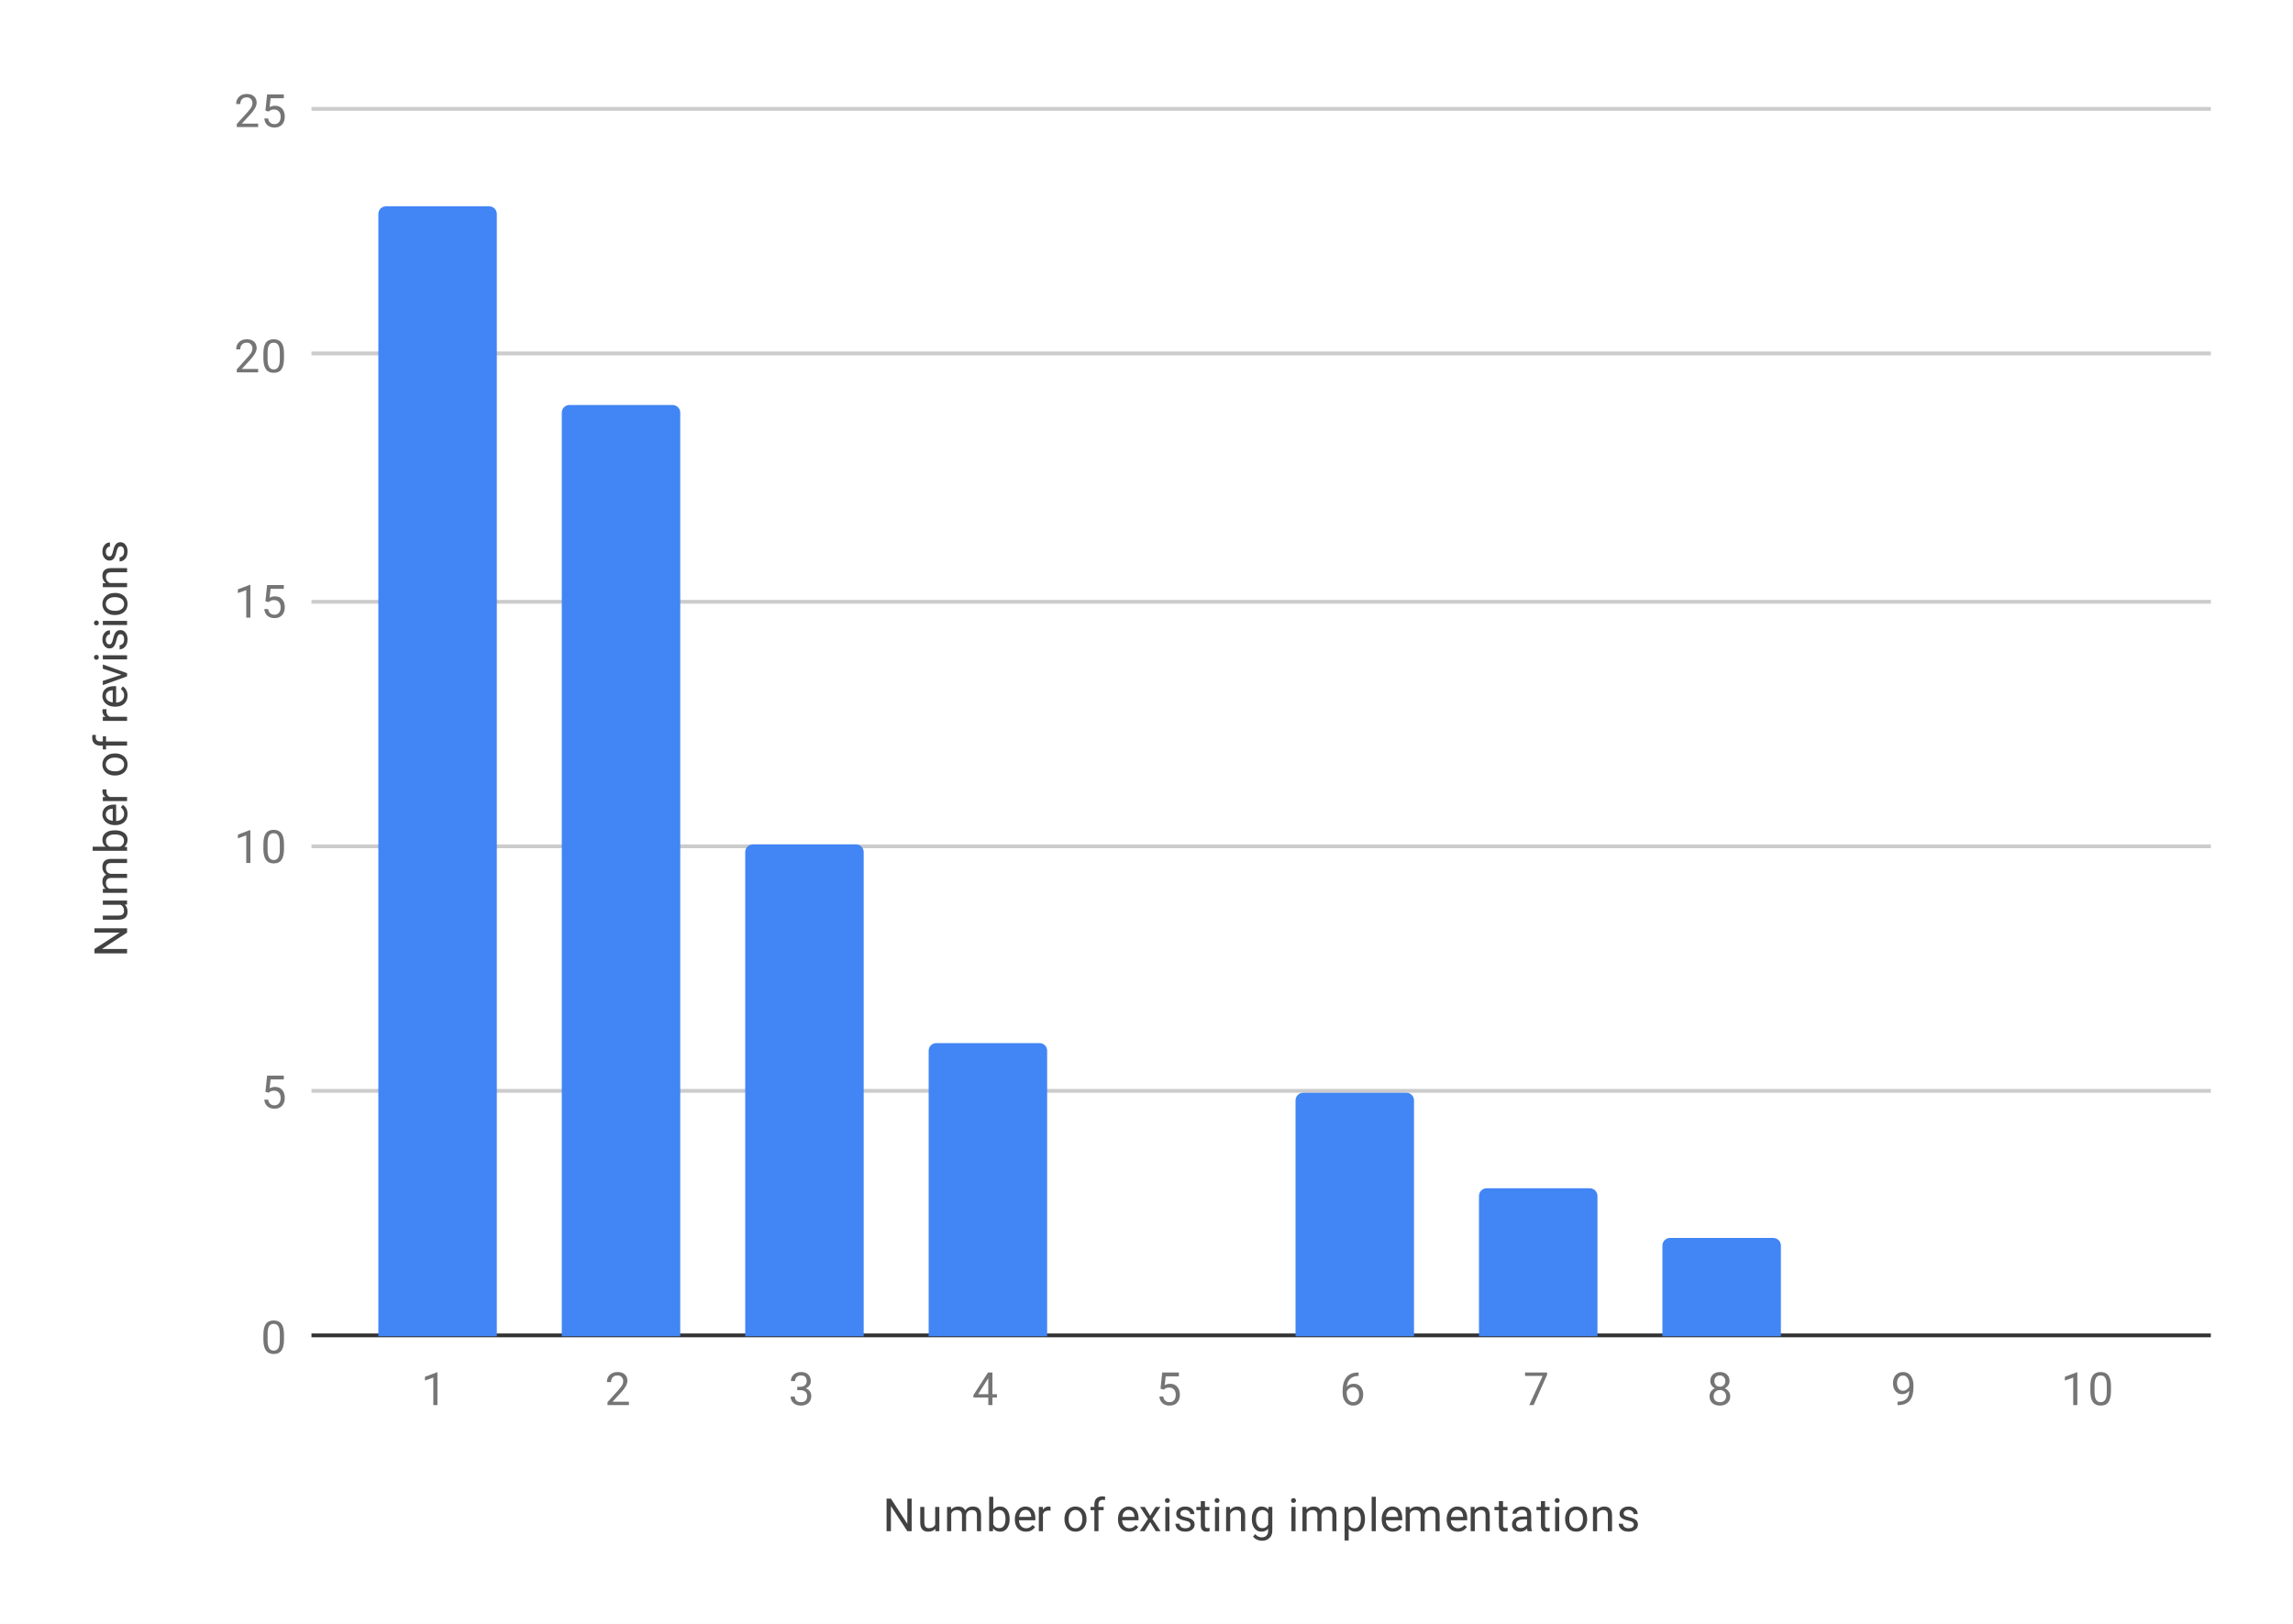
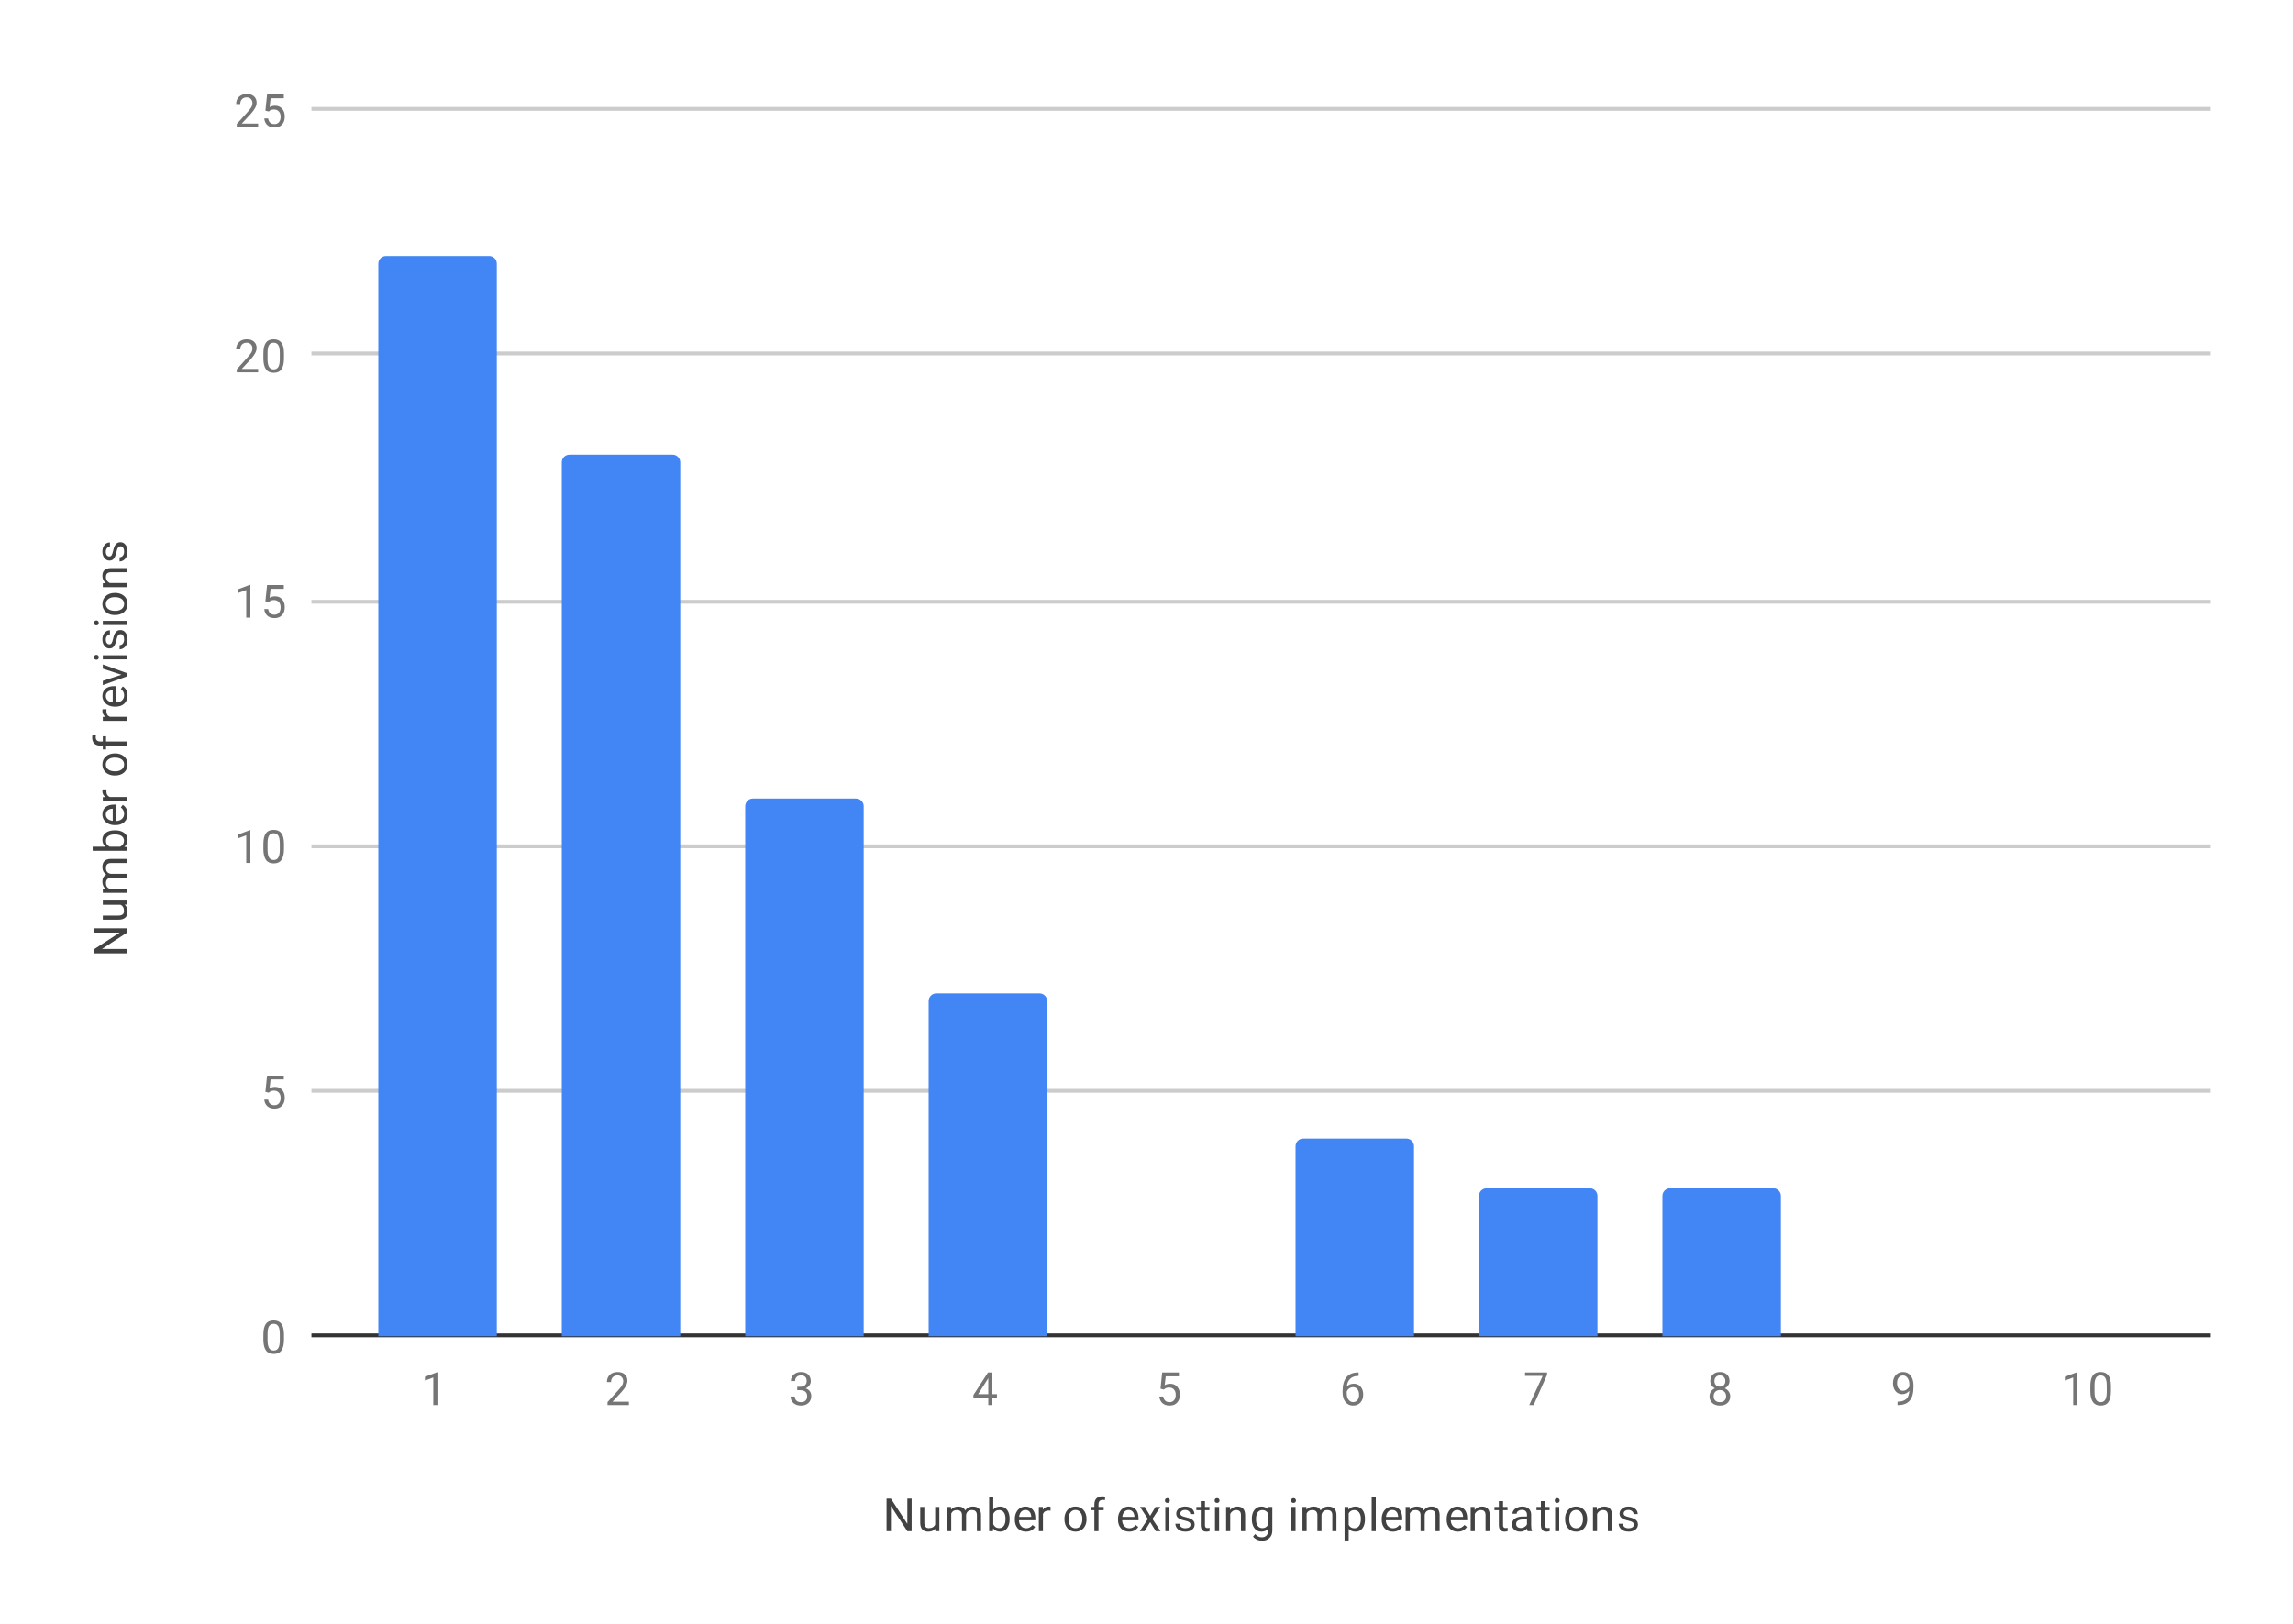
<svg xmlns="http://www.w3.org/2000/svg" version="1.1" viewBox="0.0 0.0 600.0 425.0" fill="none" stroke="none" stroke-linecap="square" stroke-miterlimit="10" width="600" height="425">
  <path fill="#ffffff" d="M0 0L600.0 0L600.0 425.0L0 425.0L0 0Z" fill-rule="nonzero" />
  <path stroke="#333333" stroke-width="1.0" stroke-linecap="butt" d="M81.5 349.5L578.5 349.5" fill-rule="nonzero" />
  <path stroke="#cccccc" stroke-width="1.0" stroke-linecap="butt" d="M81.5 285.5L578.5 285.5" fill-rule="nonzero" />
  <path stroke="#cccccc" stroke-width="1.0" stroke-linecap="butt" d="M81.5 221.5L578.5 221.5" fill-rule="nonzero" />
  <path stroke="#cccccc" stroke-width="1.0" stroke-linecap="butt" d="M81.5 157.5L578.5 157.5" fill-rule="nonzero" />
  <path stroke="#cccccc" stroke-width="1.0" stroke-linecap="butt" d="M81.5 92.5L578.5 92.5" fill-rule="nonzero" />
  <path stroke="#cccccc" stroke-width="1.0" stroke-linecap="butt" d="M81.5 28.5L578.5 28.5" fill-rule="nonzero" />
  <clipPath id="id_0">
    <path d="M81.25 28.75L578.75 28.75L578.75 349.75L81.25 349.75L81.25 28.75Z" clip-rule="nonzero" />
  </clipPath>
-   <path stroke="#000000" stroke-width="0.0" stroke-linecap="butt" stroke-opacity="0.0" clip-path="url(#id_0)" d="M130.0 350.0L99.0 350.0L99.0 56.0C99.0 54.895 99.895 54.0 101.0 54.0L128.0 54.0C129.105 54.0 130.0 54.895 130.0 56.0Z" fill-rule="nonzero" />
-   <path fill="#4285f4" clip-path="url(#id_0)" d="M130.0 350.0L99.0 350.0L99.0 56.0C99.0 54.895 99.895 54.0 101.0 54.0L128.0 54.0C129.105 54.0 130.0 54.895 130.0 56.0Z" fill-rule="nonzero" />
-   <path stroke="#000000" stroke-width="0.0" stroke-linecap="butt" stroke-opacity="0.0" clip-path="url(#id_0)" d="M178.0 350.0L147.0 350.0L147.0 108.0C147.0 106.895 147.895 106.0 149.0 106.0L176.0 106.0C177.105 106.0 178.0 106.895 178.0 108.0Z" fill-rule="nonzero" />
-   <path fill="#4285f4" clip-path="url(#id_0)" d="M178.0 350.0L147.0 350.0L147.0 108.0C147.0 106.895 147.895 106.0 149.0 106.0L176.0 106.0C177.105 106.0 178.0 106.895 178.0 108.0Z" fill-rule="nonzero" />
-   <path stroke="#000000" stroke-width="0.0" stroke-linecap="butt" stroke-opacity="0.0" clip-path="url(#id_0)" d="M226.0 350.0L195.0 350.0L195.0 223.0C195.0 221.895 195.895 221.0 197.0 221.0L224.0 221.0C225.105 221.0 226.0 221.895 226.0 223.0Z" fill-rule="nonzero" />
-   <path fill="#4285f4" clip-path="url(#id_0)" d="M226.0 350.0L195.0 350.0L195.0 223.0C195.0 221.895 195.895 221.0 197.0 221.0L224.0 221.0C225.105 221.0 226.0 221.895 226.0 223.0Z" fill-rule="nonzero" />
-   <path stroke="#000000" stroke-width="0.0" stroke-linecap="butt" stroke-opacity="0.0" clip-path="url(#id_0)" d="M274.0 350.0L243.0 350.0L243.0 275.0C243.0 273.895 243.895 273.0 245.0 273.0L272.0 273.0C273.105 273.0 274.0 273.895 274.0 275.0Z" fill-rule="nonzero" />
-   <path fill="#4285f4" clip-path="url(#id_0)" d="M274.0 350.0L243.0 350.0L243.0 275.0C243.0 273.895 243.895 273.0 245.0 273.0L272.0 273.0C273.105 273.0 274.0 273.895 274.0 275.0Z" fill-rule="nonzero" />
+   <path stroke="#000000" stroke-width="0.0" stroke-linecap="butt" stroke-opacity="0.0" clip-path="url(#id_0)" d="M130.0 350.0L99.0 350.0L99.0 69.0C99.0 67.895 99.895 67.0 101.0 67.0L128.0 67.0C129.105 67.0 130.0 67.895 130.0 69.0Z" fill-rule="nonzero" />
+   <path fill="#4285f4" clip-path="url(#id_0)" d="M130.0 350.0L99.0 350.0L99.0 69.0C99.0 67.895 99.895 67.0 101.0 67.0L128.0 67.0C129.105 67.0 130.0 67.895 130.0 69.0Z" fill-rule="nonzero" />
+   <path stroke="#000000" stroke-width="0.0" stroke-linecap="butt" stroke-opacity="0.0" clip-path="url(#id_0)" d="M178.0 350.0L147.0 350.0L147.0 121.0C147.0 119.895 147.895 119.0 149.0 119.0L176.0 119.0C177.105 119.0 178.0 119.895 178.0 121.0Z" fill-rule="nonzero" />
+   <path fill="#4285f4" clip-path="url(#id_0)" d="M178.0 350.0L147.0 350.0L147.0 121.0C147.0 119.895 147.895 119.0 149.0 119.0L176.0 119.0C177.105 119.0 178.0 119.895 178.0 121.0Z" fill-rule="nonzero" />
+   <path stroke="#000000" stroke-width="0.0" stroke-linecap="butt" stroke-opacity="0.0" clip-path="url(#id_0)" d="M226.0 350.0L195.0 350.0L195.0 211.0C195.0 209.895 195.895 209.0 197.0 209.0L224.0 209.0C225.105 209.0 226.0 209.895 226.0 211.0Z" fill-rule="nonzero" />
+   <path fill="#4285f4" clip-path="url(#id_0)" d="M226.0 350.0L195.0 350.0L195.0 211.0C195.0 209.895 195.895 209.0 197.0 209.0L224.0 209.0C225.105 209.0 226.0 209.895 226.0 211.0Z" fill-rule="nonzero" />
+   <path stroke="#000000" stroke-width="0.0" stroke-linecap="butt" stroke-opacity="0.0" clip-path="url(#id_0)" d="M274.0 350.0L243.0 350.0L243.0 262.0C243.0 260.895 243.895 260.0 245.0 260.0L272.0 260.0C273.105 260.0 274.0 260.895 274.0 262.0Z" fill-rule="nonzero" />
+   <path fill="#4285f4" clip-path="url(#id_0)" d="M274.0 350.0L243.0 350.0L243.0 262.0C243.0 260.895 243.895 260.0 245.0 260.0L272.0 260.0C273.105 260.0 274.0 260.895 274.0 262.0Z" fill-rule="nonzero" />
  <path stroke="#000000" stroke-width="0.0" stroke-linecap="butt" stroke-opacity="0.0" clip-path="url(#id_0)" d="M322.0 350.0L291.0 350.0L291.0 350.0L322.0 350.0Z" fill-rule="nonzero" />
  <path fill="#4285f4" clip-path="url(#id_0)" d="M322.0 350.0L291.0 350.0L291.0 350.0L322.0 350.0Z" fill-rule="nonzero" />
-   <path stroke="#000000" stroke-width="0.0" stroke-linecap="butt" stroke-opacity="0.0" clip-path="url(#id_0)" d="M370.0 350.0L339.0 350.0L339.0 288.0C339.0 286.895 339.895 286.0 341.0 286.0L368.0 286.0C369.105 286.0 370.0 286.895 370.0 288.0Z" fill-rule="nonzero" />
-   <path fill="#4285f4" clip-path="url(#id_0)" d="M370.0 350.0L339.0 350.0L339.0 288.0C339.0 286.895 339.895 286.0 341.0 286.0L368.0 286.0C369.105 286.0 370.0 286.895 370.0 288.0Z" fill-rule="nonzero" />
+   <path stroke="#000000" stroke-width="0.0" stroke-linecap="butt" stroke-opacity="0.0" clip-path="url(#id_0)" d="M370.0 350.0L339.0 350.0L339.0 300.0C339.0 298.895 339.895 298.0 341.0 298.0L368.0 298.0C369.105 298.0 370.0 298.895 370.0 300.0Z" fill-rule="nonzero" />
+   <path fill="#4285f4" clip-path="url(#id_0)" d="M370.0 350.0L339.0 350.0L339.0 300.0C339.0 298.895 339.895 298.0 341.0 298.0L368.0 298.0C369.105 298.0 370.0 298.895 370.0 300.0Z" fill-rule="nonzero" />
  <path stroke="#000000" stroke-width="0.0" stroke-linecap="butt" stroke-opacity="0.0" clip-path="url(#id_0)" d="M418.0 350.0L387.0 350.0L387.0 313.0C387.0 311.895 387.895 311.0 389.0 311.0L416.0 311.0C417.105 311.0 418.0 311.895 418.0 313.0Z" fill-rule="nonzero" />
  <path fill="#4285f4" clip-path="url(#id_0)" d="M418.0 350.0L387.0 350.0L387.0 313.0C387.0 311.895 387.895 311.0 389.0 311.0L416.0 311.0C417.105 311.0 418.0 311.895 418.0 313.0Z" fill-rule="nonzero" />
-   <path stroke="#000000" stroke-width="0.0" stroke-linecap="butt" stroke-opacity="0.0" clip-path="url(#id_0)" d="M466.0 350.0L435.0 350.0L435.0 326.0C435.0 324.895 435.895 324.0 437.0 324.0L464.0 324.0C465.105 324.0 466.0 324.895 466.0 326.0Z" fill-rule="nonzero" />
-   <path fill="#4285f4" clip-path="url(#id_0)" d="M466.0 350.0L435.0 350.0L435.0 326.0C435.0 324.895 435.895 324.0 437.0 324.0L464.0 324.0C465.105 324.0 466.0 324.895 466.0 326.0Z" fill-rule="nonzero" />
+   <path stroke="#000000" stroke-width="0.0" stroke-linecap="butt" stroke-opacity="0.0" clip-path="url(#id_0)" d="M466.0 350.0L435.0 350.0L435.0 313.0C435.0 311.895 435.895 311.0 437.0 311.0L464.0 311.0C465.105 311.0 466.0 311.895 466.0 313.0Z" fill-rule="nonzero" />
+   <path fill="#4285f4" clip-path="url(#id_0)" d="M466.0 350.0L435.0 350.0L435.0 313.0C435.0 311.895 435.895 311.0 437.0 311.0L464.0 311.0C465.105 311.0 466.0 311.895 466.0 313.0Z" fill-rule="nonzero" />
  <path stroke="#000000" stroke-width="0.0" stroke-linecap="butt" stroke-opacity="0.0" clip-path="url(#id_0)" d="M514.0 350.0L483.0 350.0L483.0 350.0L514.0 350.0Z" fill-rule="nonzero" />
  <path fill="#4285f4" clip-path="url(#id_0)" d="M514.0 350.0L483.0 350.0L483.0 350.0L514.0 350.0Z" fill-rule="nonzero" />
  <path stroke="#000000" stroke-width="0.0" stroke-linecap="butt" stroke-opacity="0.0" clip-path="url(#id_0)" d="M562.0 350.0L531.0 350.0L531.0 350.0L562.0 350.0Z" fill-rule="nonzero" />
  <path fill="#4285f4" clip-path="url(#id_0)" d="M562.0 350.0L531.0 350.0L531.0 350.0L562.0 350.0Z" fill-rule="nonzero" />
  <path fill="#424242" d="M238.547 400.75L237.422 400.75L233.125 394.172L233.125 400.75L231.984 400.75L231.984 392.219L233.125 392.219L237.422 398.828L237.422 392.219L238.547 392.219L238.547 400.75ZM244.734 400.125Q244.109 400.875 242.875 400.875Q241.859 400.875 241.328 400.281Q240.797 399.688 240.797 398.531L240.797 394.406L241.875 394.406L241.875 398.5Q241.875 399.953 243.047 399.953Q244.297 399.953 244.703 399.016L244.703 394.406L245.797 394.406L245.797 400.75L244.766 400.75L244.734 400.125ZM248.844 394.406L248.875 395.109Q249.562 394.297 250.75 394.297Q252.078 394.297 252.562 395.312Q252.875 394.859 253.375 394.578Q253.891 394.297 254.578 394.297Q256.672 394.297 256.703 396.5L256.703 400.75L255.625 400.75L255.625 396.562Q255.625 395.891 255.312 395.562Q255.0 395.219 254.266 395.219Q253.656 395.219 253.25 395.578Q252.859 395.938 252.797 396.547L252.797 400.75L251.719 400.75L251.719 396.594Q251.719 395.219 250.359 395.219Q249.297 395.219 248.906 396.125L248.906 400.75L247.812 400.75L247.812 394.406L248.844 394.406ZM264.188 397.656Q264.188 399.109 263.516 400.0Q262.859 400.875 261.734 400.875Q260.531 400.875 259.875 400.016L259.812 400.75L258.828 400.75L258.828 391.75L259.906 391.75L259.906 395.109Q260.562 394.297 261.719 394.297Q262.875 394.297 263.531 395.172Q264.188 396.031 264.188 397.562L264.188 397.656ZM263.109 397.531Q263.109 396.422 262.672 395.828Q262.25 395.219 261.453 395.219Q260.375 395.219 259.906 396.203L259.906 398.953Q260.406 399.953 261.453 399.953Q262.234 399.953 262.672 399.344Q263.109 398.734 263.109 397.531ZM268.453 400.875Q267.156 400.875 266.344 400.031Q265.547 399.172 265.547 397.75L265.547 397.562Q265.547 396.609 265.906 395.875Q266.266 395.125 266.906 394.719Q267.562 394.297 268.312 394.297Q269.547 394.297 270.234 395.109Q270.922 395.922 270.922 397.438L270.922 397.891L266.625 397.891Q266.656 398.828 267.172 399.406Q267.703 399.984 268.516 399.984Q269.078 399.984 269.469 399.75Q269.875 399.516 270.188 399.125L270.844 399.641Q270.047 400.875 268.453 400.875ZM268.312 395.188Q267.656 395.188 267.203 395.672Q266.766 396.141 266.672 397.0L269.844 397.0L269.844 396.922Q269.797 396.094 269.391 395.641Q269.0 395.188 268.312 395.188ZM274.891 395.375Q274.641 395.344 274.359 395.344Q273.281 395.344 272.906 396.25L272.906 400.75L271.828 400.75L271.828 394.406L272.875 394.406L272.891 395.141Q273.422 394.297 274.406 394.297Q274.719 394.297 274.891 394.375L274.891 395.375ZM278.531 397.516Q278.531 396.594 278.891 395.844Q279.266 395.094 279.922 394.703Q280.578 394.297 281.406 394.297Q282.703 394.297 283.5 395.188Q284.312 396.078 284.312 397.578L284.312 397.656Q284.312 398.578 283.953 399.312Q283.594 400.047 282.938 400.469Q282.281 400.875 281.422 400.875Q280.141 400.875 279.328 399.984Q278.531 399.078 278.531 397.594L278.531 397.516ZM279.625 397.656Q279.625 398.703 280.109 399.344Q280.609 399.984 281.422 399.984Q282.25 399.984 282.734 399.344Q283.219 398.688 283.219 397.516Q283.219 396.484 282.719 395.844Q282.234 395.188 281.406 395.188Q280.609 395.188 280.109 395.828Q279.625 396.453 279.625 397.656ZM286.359 400.75L286.359 395.25L285.359 395.25L285.359 394.406L286.359 394.406L286.359 393.766Q286.359 392.734 286.891 392.188Q287.438 391.625 288.438 391.625Q288.812 391.625 289.188 391.719L289.125 392.609Q288.844 392.547 288.547 392.547Q288.016 392.547 287.719 392.859Q287.438 393.172 287.438 393.734L287.438 394.406L288.797 394.406L288.797 395.25L287.438 395.25L287.438 400.75L286.359 400.75ZM295.453 400.875Q294.156 400.875 293.344 400.031Q292.547 399.172 292.547 397.75L292.547 397.562Q292.547 396.609 292.906 395.875Q293.266 395.125 293.906 394.719Q294.562 394.297 295.312 394.297Q296.547 394.297 297.234 395.109Q297.922 395.922 297.922 397.438L297.922 397.891L293.625 397.891Q293.656 398.828 294.172 399.406Q294.703 399.984 295.516 399.984Q296.078 399.984 296.469 399.75Q296.875 399.516 297.188 399.125L297.844 399.641Q297.047 400.875 295.453 400.875ZM295.312 395.188Q294.656 395.188 294.203 395.672Q293.766 396.141 293.672 397.0L296.844 397.0L296.844 396.922Q296.797 396.094 296.391 395.641Q296.0 395.188 295.312 395.188ZM300.953 396.719L302.359 394.406L303.625 394.406L301.547 397.547L303.688 400.75L302.438 400.75L300.969 398.375L299.5 400.75L298.234 400.75L300.375 397.547L298.312 394.406L299.562 394.406L300.953 396.719ZM306.0 400.75L304.922 400.75L304.922 394.406L306.0 394.406L306.0 400.75ZM304.828 392.734Q304.828 392.469 304.984 392.281Q305.156 392.094 305.469 392.094Q305.781 392.094 305.938 392.281Q306.109 392.469 306.109 392.734Q306.109 392.984 305.938 393.172Q305.781 393.344 305.469 393.344Q305.156 393.344 304.984 393.172Q304.828 392.984 304.828 392.734ZM311.516 399.062Q311.516 398.625 311.172 398.391Q310.844 398.141 310.016 397.969Q309.203 397.797 308.719 397.547Q308.234 397.297 308.0 396.969Q307.781 396.625 307.781 396.156Q307.781 395.375 308.438 394.844Q309.094 394.297 310.125 394.297Q311.203 394.297 311.859 394.859Q312.531 395.406 312.531 396.266L311.453 396.266Q311.453 395.828 311.062 395.516Q310.688 395.188 310.125 395.188Q309.531 395.188 309.188 395.453Q308.859 395.703 308.859 396.109Q308.859 396.5 309.172 396.703Q309.484 396.906 310.297 397.094Q311.109 397.266 311.609 397.516Q312.109 397.766 312.344 398.125Q312.594 398.484 312.594 398.984Q312.594 399.844 311.906 400.359Q311.234 400.875 310.156 400.875Q309.391 400.875 308.797 400.609Q308.219 400.328 307.891 399.844Q307.562 399.359 307.562 398.797L308.641 398.797Q308.672 399.344 309.078 399.672Q309.484 399.984 310.156 399.984Q310.766 399.984 311.141 399.734Q311.516 399.484 311.516 399.062ZM315.297 392.875L315.297 394.406L316.469 394.406L316.469 395.25L315.297 395.25L315.297 399.172Q315.297 399.562 315.453 399.75Q315.609 399.938 315.984 399.938Q316.172 399.938 316.5 399.875L316.5 400.75Q316.078 400.875 315.672 400.875Q314.953 400.875 314.578 400.438Q314.203 399.984 314.203 399.172L314.203 395.25L313.047 395.25L313.047 394.406L314.203 394.406L314.203 392.875L315.297 392.875ZM319.0 400.75L317.922 400.75L317.922 394.406L319.0 394.406L319.0 400.75ZM317.828 392.734Q317.828 392.469 317.984 392.281Q318.156 392.094 318.469 392.094Q318.781 392.094 318.938 392.281Q319.109 392.469 319.109 392.734Q319.109 392.984 318.938 393.172Q318.781 393.344 318.469 393.344Q318.156 393.344 317.984 393.172Q317.828 392.984 317.828 392.734ZM321.844 394.406L321.875 395.203Q322.609 394.297 323.781 394.297Q325.797 394.297 325.812 396.562L325.812 400.75L324.719 400.75L324.719 396.547Q324.719 395.875 324.406 395.547Q324.109 395.219 323.453 395.219Q322.922 395.219 322.516 395.5Q322.125 395.781 321.906 396.234L321.906 400.75L320.828 400.75L320.828 394.406L321.844 394.406ZM327.562 397.531Q327.562 396.047 328.25 395.172Q328.938 394.297 330.062 394.297Q331.219 394.297 331.875 395.109L331.922 394.406L332.922 394.406L332.922 400.594Q332.922 401.828 332.188 402.531Q331.453 403.25 330.234 403.25Q329.547 403.25 328.891 402.953Q328.234 402.656 327.891 402.156L328.453 401.5Q329.141 402.359 330.156 402.359Q330.938 402.359 331.375 401.906Q331.828 401.469 331.828 400.656L331.828 400.109Q331.172 400.875 330.047 400.875Q328.938 400.875 328.25 399.984Q327.562 399.078 327.562 397.531ZM328.656 397.656Q328.656 398.719 329.094 399.344Q329.531 399.953 330.328 399.953Q331.344 399.953 331.828 399.016L331.828 396.125Q331.328 395.219 330.328 395.219Q329.547 395.219 329.094 395.828Q328.656 396.438 328.656 397.656ZM339.0 400.75L337.922 400.75L337.922 394.406L339.0 394.406L339.0 400.75ZM337.828 392.734Q337.828 392.469 337.984 392.281Q338.156 392.094 338.469 392.094Q338.781 392.094 338.938 392.281Q339.109 392.469 339.109 392.734Q339.109 392.984 338.938 393.172Q338.781 393.344 338.469 393.344Q338.156 393.344 337.984 393.172Q337.828 392.984 337.828 392.734ZM341.844 394.406L341.875 395.109Q342.562 394.297 343.75 394.297Q345.078 394.297 345.562 395.312Q345.875 394.859 346.375 394.578Q346.891 394.297 347.578 394.297Q349.672 394.297 349.703 396.5L349.703 400.75L348.625 400.75L348.625 396.562Q348.625 395.891 348.312 395.562Q348.0 395.219 347.266 395.219Q346.656 395.219 346.25 395.578Q345.859 395.938 345.797 396.547L345.797 400.75L344.719 400.75L344.719 396.594Q344.719 395.219 343.359 395.219Q342.297 395.219 341.906 396.125L341.906 400.75L340.812 400.75L340.812 394.406L341.844 394.406ZM357.172 397.656Q357.172 399.094 356.516 399.984Q355.859 400.875 354.719 400.875Q353.562 400.875 352.906 400.141L352.906 403.188L351.828 403.188L351.828 394.406L352.812 394.406L352.859 395.109Q353.531 394.297 354.703 394.297Q355.844 394.297 356.5 395.156Q357.172 396.016 357.172 397.547L357.172 397.656ZM356.094 397.531Q356.094 396.453 355.625 395.844Q355.172 395.219 354.375 395.219Q353.391 395.219 352.906 396.078L352.906 399.109Q353.391 399.984 354.391 399.984Q355.172 399.984 355.625 399.375Q356.094 398.75 356.094 397.531ZM360.0 400.75L358.922 400.75L358.922 391.75L360.0 391.75L360.0 400.75ZM364.453 400.875Q363.156 400.875 362.344 400.031Q361.547 399.172 361.547 397.75L361.547 397.562Q361.547 396.609 361.906 395.875Q362.266 395.125 362.906 394.719Q363.562 394.297 364.312 394.297Q365.547 394.297 366.234 395.109Q366.922 395.922 366.922 397.438L366.922 397.891L362.625 397.891Q362.656 398.828 363.172 399.406Q363.703 399.984 364.516 399.984Q365.078 399.984 365.469 399.75Q365.875 399.516 366.188 399.125L366.844 399.641Q366.047 400.875 364.453 400.875ZM364.312 395.188Q363.656 395.188 363.203 395.672Q362.766 396.141 362.672 397.0L365.844 397.0L365.844 396.922Q365.797 396.094 365.391 395.641Q365.0 395.188 364.312 395.188ZM368.844 394.406L368.875 395.109Q369.562 394.297 370.75 394.297Q372.078 394.297 372.562 395.312Q372.875 394.859 373.375 394.578Q373.891 394.297 374.578 394.297Q376.672 394.297 376.703 396.5L376.703 400.75L375.625 400.75L375.625 396.562Q375.625 395.891 375.312 395.562Q375.0 395.219 374.266 395.219Q373.656 395.219 373.25 395.578Q372.859 395.938 372.797 396.547L372.797 400.75L371.719 400.75L371.719 396.594Q371.719 395.219 370.359 395.219Q369.297 395.219 368.906 396.125L368.906 400.75L367.812 400.75L367.812 394.406L368.844 394.406ZM381.453 400.875Q380.156 400.875 379.344 400.031Q378.547 399.172 378.547 397.75L378.547 397.562Q378.547 396.609 378.906 395.875Q379.266 395.125 379.906 394.719Q380.562 394.297 381.312 394.297Q382.547 394.297 383.234 395.109Q383.922 395.922 383.922 397.438L383.922 397.891L379.625 397.891Q379.656 398.828 380.172 399.406Q380.703 399.984 381.516 399.984Q382.078 399.984 382.469 399.75Q382.875 399.516 383.188 399.125L383.844 399.641Q383.047 400.875 381.453 400.875ZM381.312 395.188Q380.656 395.188 380.203 395.672Q379.766 396.141 379.672 397.0L382.844 397.0L382.844 396.922Q382.797 396.094 382.391 395.641Q382.0 395.188 381.312 395.188ZM385.844 394.406L385.875 395.203Q386.609 394.297 387.781 394.297Q389.797 394.297 389.812 396.562L389.812 400.75L388.719 400.75L388.719 396.547Q388.719 395.875 388.406 395.547Q388.109 395.219 387.453 395.219Q386.922 395.219 386.516 395.5Q386.125 395.781 385.906 396.234L385.906 400.75L384.828 400.75L384.828 394.406L385.844 394.406ZM393.297 392.875L393.297 394.406L394.469 394.406L394.469 395.25L393.297 395.25L393.297 399.172Q393.297 399.562 393.453 399.75Q393.609 399.938 393.984 399.938Q394.172 399.938 394.5 399.875L394.5 400.75Q394.078 400.875 393.672 400.875Q392.953 400.875 392.578 400.438Q392.203 399.984 392.203 399.172L392.203 395.25L391.047 395.25L391.047 394.406L392.203 394.406L392.203 392.875L393.297 392.875ZM399.734 400.75Q399.641 400.562 399.578 400.078Q398.828 400.875 397.781 400.875Q396.844 400.875 396.234 400.344Q395.641 399.812 395.641 398.984Q395.641 398.0 396.391 397.453Q397.141 396.906 398.516 396.906L399.562 396.906L399.562 396.406Q399.562 395.844 399.219 395.516Q398.891 395.172 398.219 395.172Q397.641 395.172 397.25 395.469Q396.859 395.75 396.859 396.172L395.766 396.172Q395.766 395.688 396.094 395.25Q396.438 394.812 397.016 394.562Q397.594 394.297 398.281 394.297Q399.391 394.297 400.0 394.844Q400.625 395.391 400.656 396.344L400.656 399.266Q400.656 400.141 400.875 400.656L400.875 400.75L399.734 400.75ZM397.938 399.922Q398.453 399.922 398.906 399.656Q399.359 399.391 399.562 398.969L399.562 397.672L398.719 397.672Q396.719 397.672 396.719 398.844Q396.719 399.344 397.062 399.641Q397.406 399.922 397.938 399.922ZM404.297 392.875L404.297 394.406L405.469 394.406L405.469 395.25L404.297 395.25L404.297 399.172Q404.297 399.562 404.453 399.75Q404.609 399.938 404.984 399.938Q405.172 399.938 405.5 399.875L405.5 400.75Q405.078 400.875 404.672 400.875Q403.953 400.875 403.578 400.438Q403.203 399.984 403.203 399.172L403.203 395.25L402.047 395.25L402.047 394.406L403.203 394.406L403.203 392.875L404.297 392.875ZM408.0 400.75L406.922 400.75L406.922 394.406L408.0 394.406L408.0 400.75ZM406.828 392.734Q406.828 392.469 406.984 392.281Q407.156 392.094 407.469 392.094Q407.781 392.094 407.938 392.281Q408.109 392.469 408.109 392.734Q408.109 392.984 407.938 393.172Q407.781 393.344 407.469 393.344Q407.156 393.344 406.984 393.172Q406.828 392.984 406.828 392.734ZM409.531 397.516Q409.531 396.594 409.891 395.844Q410.266 395.094 410.922 394.703Q411.578 394.297 412.406 394.297Q413.703 394.297 414.5 395.188Q415.312 396.078 415.312 397.578L415.312 397.656Q415.312 398.578 414.953 399.312Q414.594 400.047 413.938 400.469Q413.281 400.875 412.422 400.875Q411.141 400.875 410.328 399.984Q409.531 399.078 409.531 397.594L409.531 397.516ZM410.625 397.656Q410.625 398.703 411.109 399.344Q411.609 399.984 412.422 399.984Q413.25 399.984 413.734 399.344Q414.219 398.688 414.219 397.516Q414.219 396.484 413.719 395.844Q413.234 395.188 412.406 395.188Q411.609 395.188 411.109 395.828Q410.625 396.453 410.625 397.656ZM417.844 394.406L417.875 395.203Q418.609 394.297 419.781 394.297Q421.797 394.297 421.812 396.562L421.812 400.75L420.719 400.75L420.719 396.547Q420.719 395.875 420.406 395.547Q420.109 395.219 419.453 395.219Q418.922 395.219 418.516 395.5Q418.125 395.781 417.906 396.234L417.906 400.75L416.828 400.75L416.828 394.406L417.844 394.406ZM427.516 399.062Q427.516 398.625 427.172 398.391Q426.844 398.141 426.016 397.969Q425.203 397.797 424.719 397.547Q424.234 397.297 424.0 396.969Q423.781 396.625 423.781 396.156Q423.781 395.375 424.438 394.844Q425.094 394.297 426.125 394.297Q427.203 394.297 427.859 394.859Q428.531 395.406 428.531 396.266L427.453 396.266Q427.453 395.828 427.062 395.516Q426.688 395.188 426.125 395.188Q425.531 395.188 425.188 395.453Q424.859 395.703 424.859 396.109Q424.859 396.5 425.172 396.703Q425.484 396.906 426.297 397.094Q427.109 397.266 427.609 397.516Q428.109 397.766 428.344 398.125Q428.594 398.484 428.594 398.984Q428.594 399.844 427.906 400.359Q427.234 400.875 426.156 400.875Q425.391 400.875 424.797 400.609Q424.219 400.328 423.891 399.844Q423.562 399.359 423.562 398.797L424.641 398.797Q424.672 399.344 425.078 399.672Q425.484 399.984 426.156 399.984Q426.766 399.984 427.141 399.734Q427.516 399.484 427.516 399.062Z" fill-rule="nonzero" />
  <path fill="#424242" d="M33.25 242.953L33.25 244.078L26.672 248.375L33.25 248.375L33.25 249.516L24.719 249.516L24.719 248.375L31.328 244.078L24.719 244.078L24.719 242.953L33.25 242.953ZM32.625 236.766Q33.375 237.391 33.375 238.625Q33.375 239.641 32.781 240.172Q32.188 240.703 31.031 240.703L26.906 240.703L26.906 239.625L31.0 239.625Q32.453 239.625 32.453 238.453Q32.453 237.203 31.516 236.797L26.906 236.797L26.906 235.703L33.25 235.703L33.25 236.734L32.625 236.766ZM26.906 232.656L27.609 232.625Q26.797 231.938 26.797 230.75Q26.797 229.422 27.812 228.938Q27.359 228.625 27.078 228.125Q26.797 227.609 26.797 226.922Q26.797 224.828 29.0 224.797L33.25 224.797L33.25 225.875L29.062 225.875Q28.391 225.875 28.062 226.188Q27.719 226.5 27.719 227.234Q27.719 227.844 28.078 228.25Q28.438 228.641 29.047 228.703L33.25 228.703L33.25 229.781L29.094 229.781Q27.719 229.781 27.719 231.141Q27.719 232.203 28.625 232.594L33.25 232.594L33.25 233.688L26.906 233.688L26.906 232.656ZM30.156 217.312Q31.609 217.312 32.5 217.984Q33.375 218.641 33.375 219.766Q33.375 220.969 32.516 221.625L33.25 221.688L33.25 222.672L24.25 222.672L24.25 221.594L27.609 221.594Q26.797 220.938 26.797 219.781Q26.797 218.625 27.672 217.969Q28.531 217.312 30.062 217.312L30.156 217.312ZM30.031 218.391Q28.922 218.391 28.328 218.828Q27.719 219.25 27.719 220.047Q27.719 221.125 28.703 221.594L31.453 221.594Q32.453 221.094 32.453 220.047Q32.453 219.266 31.844 218.828Q31.234 218.391 30.031 218.391ZM33.375 213.047Q33.375 214.344 32.531 215.156Q31.672 215.953 30.25 215.953L30.062 215.953Q29.109 215.953 28.375 215.594Q27.625 215.234 27.219 214.594Q26.797 213.938 26.797 213.188Q26.797 211.953 27.609 211.266Q28.422 210.578 29.938 210.578L30.391 210.578L30.391 214.875Q31.328 214.844 31.906 214.328Q32.484 213.797 32.484 212.984Q32.484 212.422 32.25 212.031Q32.016 211.625 31.625 211.312L32.141 210.656Q33.375 211.453 33.375 213.047ZM27.688 213.188Q27.688 213.844 28.172 214.297Q28.641 214.734 29.5 214.828L29.5 211.656L29.422 211.656Q28.594 211.703 28.141 212.109Q27.688 212.5 27.688 213.188ZM27.875 206.609Q27.844 206.859 27.844 207.141Q27.844 208.219 28.75 208.594L33.25 208.594L33.25 209.672L26.906 209.672L26.906 208.625L27.641 208.609Q26.797 208.078 26.797 207.094Q26.797 206.781 26.875 206.609L27.875 206.609ZM30.016 202.969Q29.094 202.969 28.344 202.609Q27.594 202.234 27.203 201.578Q26.797 200.922 26.797 200.094Q26.797 198.797 27.688 198.0Q28.578 197.188 30.078 197.188L30.156 197.188Q31.078 197.188 31.812 197.547Q32.547 197.906 32.969 198.562Q33.375 199.219 33.375 200.078Q33.375 201.359 32.484 202.172Q31.578 202.969 30.094 202.969L30.016 202.969ZM30.156 201.875Q31.203 201.875 31.844 201.391Q32.484 200.891 32.484 200.078Q32.484 199.25 31.844 198.766Q31.188 198.281 30.016 198.281Q28.984 198.281 28.344 198.781Q27.688 199.266 27.688 200.094Q27.688 200.891 28.328 201.391Q28.953 201.875 30.156 201.875ZM33.25 195.141L27.75 195.141L27.75 196.141L26.906 196.141L26.906 195.141L26.266 195.141Q25.234 195.141 24.688 194.609Q24.125 194.062 24.125 193.062Q24.125 192.688 24.219 192.312L25.109 192.375Q25.047 192.656 25.047 192.953Q25.047 193.484 25.359 193.781Q25.672 194.062 26.234 194.062L26.906 194.062L26.906 192.703L27.75 192.703L27.75 194.062L33.25 194.062L33.25 195.141ZM27.875 185.609Q27.844 185.859 27.844 186.141Q27.844 187.219 28.75 187.594L33.25 187.594L33.25 188.672L26.906 188.672L26.906 187.625L27.641 187.609Q26.797 187.078 26.797 186.094Q26.797 185.781 26.875 185.609L27.875 185.609ZM33.375 182.047Q33.375 183.344 32.531 184.156Q31.672 184.953 30.25 184.953L30.062 184.953Q29.109 184.953 28.375 184.594Q27.625 184.234 27.219 183.594Q26.797 182.938 26.797 182.188Q26.797 180.953 27.609 180.266Q28.422 179.578 29.938 179.578L30.391 179.578L30.391 183.875Q31.328 183.844 31.906 183.328Q32.484 182.797 32.484 181.984Q32.484 181.422 32.25 181.031Q32.016 180.625 31.625 180.312L32.141 179.656Q33.375 180.453 33.375 182.047ZM27.688 182.188Q27.688 182.844 28.172 183.297Q28.641 183.734 29.5 183.828L29.5 180.656L29.422 180.656Q28.594 180.703 28.141 181.109Q27.688 181.5 27.688 182.188ZM31.781 176.594L26.906 175.016L26.906 173.906L33.25 176.188L33.25 177.016L26.906 179.312L26.906 178.203L31.781 176.594ZM33.25 171.5L33.25 172.578L26.906 172.578L26.906 171.5L33.25 171.5ZM25.234 172.672Q24.969 172.672 24.781 172.516Q24.594 172.344 24.594 172.031Q24.594 171.719 24.781 171.562Q24.969 171.391 25.234 171.391Q25.484 171.391 25.672 171.562Q25.844 171.719 25.844 172.031Q25.844 172.344 25.672 172.516Q25.484 172.672 25.234 172.672ZM31.562 165.984Q31.125 165.984 30.891 166.328Q30.641 166.656 30.469 167.484Q30.297 168.297 30.047 168.781Q29.797 169.266 29.469 169.5Q29.125 169.719 28.656 169.719Q27.875 169.719 27.344 169.062Q26.797 168.406 26.797 167.375Q26.797 166.297 27.359 165.641Q27.906 164.969 28.766 164.969L28.766 166.047Q28.328 166.047 28.016 166.438Q27.688 166.812 27.688 167.375Q27.688 167.969 27.953 168.312Q28.203 168.641 28.609 168.641Q29.0 168.641 29.203 168.328Q29.406 168.016 29.594 167.203Q29.766 166.391 30.016 165.891Q30.266 165.391 30.625 165.156Q30.984 164.906 31.484 164.906Q32.344 164.906 32.859 165.594Q33.375 166.266 33.375 167.344Q33.375 168.109 33.109 168.703Q32.828 169.281 32.344 169.609Q31.859 169.938 31.297 169.938L31.297 168.859Q31.844 168.828 32.172 168.422Q32.484 168.016 32.484 167.344Q32.484 166.734 32.234 166.359Q31.984 165.984 31.562 165.984ZM33.25 162.5L33.25 163.578L26.906 163.578L26.906 162.5L33.25 162.5ZM25.234 163.672Q24.969 163.672 24.781 163.516Q24.594 163.344 24.594 163.031Q24.594 162.719 24.781 162.562Q24.969 162.391 25.234 162.391Q25.484 162.391 25.672 162.562Q25.844 162.719 25.844 163.031Q25.844 163.344 25.672 163.516Q25.484 163.672 25.234 163.672ZM30.016 160.969Q29.094 160.969 28.344 160.609Q27.594 160.234 27.203 159.578Q26.797 158.922 26.797 158.094Q26.797 156.797 27.688 156.0Q28.578 155.188 30.078 155.188L30.156 155.188Q31.078 155.188 31.812 155.547Q32.547 155.906 32.969 156.562Q33.375 157.219 33.375 158.078Q33.375 159.359 32.484 160.172Q31.578 160.969 30.094 160.969L30.016 160.969ZM30.156 159.875Q31.203 159.875 31.844 159.391Q32.484 158.891 32.484 158.078Q32.484 157.25 31.844 156.766Q31.188 156.281 30.016 156.281Q28.984 156.281 28.344 156.781Q27.688 157.266 27.688 158.094Q27.688 158.891 28.328 159.391Q28.953 159.875 30.156 159.875ZM26.906 152.656L27.703 152.625Q26.797 151.891 26.797 150.719Q26.797 148.703 29.062 148.688L33.25 148.688L33.25 149.781L29.047 149.781Q28.375 149.781 28.047 150.094Q27.719 150.391 27.719 151.047Q27.719 151.578 28.0 151.984Q28.281 152.375 28.734 152.594L33.25 152.594L33.25 153.672L26.906 153.672L26.906 152.656ZM31.562 142.984Q31.125 142.984 30.891 143.328Q30.641 143.656 30.469 144.484Q30.297 145.297 30.047 145.781Q29.797 146.266 29.469 146.5Q29.125 146.719 28.656 146.719Q27.875 146.719 27.344 146.062Q26.797 145.406 26.797 144.375Q26.797 143.297 27.359 142.641Q27.906 141.969 28.766 141.969L28.766 143.047Q28.328 143.047 28.016 143.438Q27.688 143.812 27.688 144.375Q27.688 144.969 27.953 145.312Q28.203 145.641 28.609 145.641Q29.0 145.641 29.203 145.328Q29.406 145.016 29.594 144.203Q29.766 143.391 30.016 142.891Q30.266 142.391 30.625 142.156Q30.984 141.906 31.484 141.906Q32.344 141.906 32.859 142.594Q33.375 143.266 33.375 144.344Q33.375 145.109 33.109 145.703Q32.828 146.281 32.344 146.609Q31.859 146.938 31.297 146.938L31.297 145.859Q31.844 145.828 32.172 145.422Q32.484 145.016 32.484 144.344Q32.484 143.734 32.234 143.359Q31.984 142.984 31.562 142.984Z" fill-rule="nonzero" />
  <path fill="#757575" d="M74.312 350.609Q74.312 352.516 73.656 353.453Q73.016 354.375 71.625 354.375Q70.266 354.375 69.609 353.469Q68.953 352.562 68.922 350.75L68.922 349.312Q68.922 347.422 69.562 346.516Q70.219 345.594 71.609 345.594Q72.984 345.594 73.641 346.484Q74.297 347.359 74.312 349.203L74.312 350.609ZM73.219 349.125Q73.219 347.75 72.828 347.125Q72.453 346.484 71.609 346.484Q70.781 346.484 70.391 347.125Q70.016 347.75 70.016 349.047L70.016 350.781Q70.016 352.156 70.406 352.828Q70.812 353.484 71.625 353.484Q72.422 353.484 72.812 352.859Q73.203 352.234 73.219 350.906L73.219 349.125Z" fill-rule="nonzero" />
  <path fill="#757575" d="M69.453 285.769L69.891 281.519L74.266 281.519L74.266 282.519L70.812 282.519L70.547 284.847Q71.188 284.472 71.984 284.472Q73.141 284.472 73.828 285.253Q74.516 286.019 74.516 287.331Q74.516 288.644 73.797 289.409Q73.094 290.175 71.812 290.175Q70.688 290.175 69.969 289.55Q69.25 288.909 69.156 287.8L70.172 287.8Q70.281 288.534 70.703 288.909Q71.125 289.284 71.812 289.284Q72.562 289.284 73.0 288.769Q73.438 288.253 73.438 287.347Q73.438 286.488 72.969 285.972Q72.5 285.456 71.719 285.456Q71.016 285.456 70.609 285.753L70.328 285.988L69.453 285.769Z" fill-rule="nonzero" />
  <path fill="#757575" d="M65.516 225.85L64.438 225.85L64.438 218.631L62.25 219.428L62.25 218.444L65.359 217.272L65.516 217.272L65.516 225.85ZM74.312 222.209Q74.312 224.116 73.656 225.053Q73.016 225.975 71.625 225.975Q70.266 225.975 69.609 225.069Q68.953 224.162 68.922 222.35L68.922 220.912Q68.922 219.022 69.562 218.116Q70.219 217.194 71.609 217.194Q72.984 217.194 73.641 218.084Q74.297 218.959 74.312 220.803L74.312 222.209ZM73.219 220.725Q73.219 219.35 72.828 218.725Q72.453 218.084 71.609 218.084Q70.781 218.084 70.391 218.725Q70.016 219.35 70.016 220.647L70.016 222.381Q70.016 223.756 70.406 224.428Q70.812 225.084 71.625 225.084Q72.422 225.084 72.812 224.459Q73.203 223.834 73.219 222.506L73.219 220.725Z" fill-rule="nonzero" />
  <path fill="#757575" d="M65.516 161.65L64.438 161.65L64.438 154.431L62.25 155.228L62.25 154.244L65.359 153.072L65.516 153.072L65.516 161.65ZM69.453 157.369L69.891 153.119L74.266 153.119L74.266 154.119L70.812 154.119L70.547 156.447Q71.188 156.072 71.984 156.072Q73.141 156.072 73.828 156.853Q74.516 157.619 74.516 158.931Q74.516 160.244 73.797 161.009Q73.094 161.775 71.812 161.775Q70.688 161.775 69.969 161.15Q69.25 160.509 69.156 159.4L70.172 159.4Q70.281 160.134 70.703 160.509Q71.125 160.884 71.812 160.884Q72.562 160.884 73.0 160.369Q73.438 159.853 73.438 158.947Q73.438 158.088 72.969 157.572Q72.5 157.056 71.719 157.056Q71.016 157.056 70.609 157.353L70.328 157.588L69.453 157.369Z" fill-rule="nonzero" />
  <path fill="#757575" d="M67.547 97.45L61.953 97.45L61.953 96.669L64.906 93.388Q65.562 92.638 65.812 92.184Q66.062 91.716 66.062 91.216Q66.062 90.544 65.656 90.122Q65.266 89.684 64.578 89.684Q63.781 89.684 63.328 90.153Q62.875 90.606 62.875 91.434L61.797 91.434Q61.797 90.247 62.547 89.528Q63.312 88.794 64.578 88.794Q65.781 88.794 66.469 89.419Q67.156 90.044 67.156 91.091Q67.156 92.341 65.547 94.091L63.266 96.559L67.547 96.559L67.547 97.45ZM74.312 93.809Q74.312 95.716 73.656 96.653Q73.016 97.575 71.625 97.575Q70.266 97.575 69.609 96.669Q68.953 95.763 68.922 93.95L68.922 92.513Q68.922 90.622 69.562 89.716Q70.219 88.794 71.609 88.794Q72.984 88.794 73.641 89.684Q74.297 90.559 74.312 92.403L74.312 93.809ZM73.219 92.325Q73.219 90.95 72.828 90.325Q72.453 89.684 71.609 89.684Q70.781 89.684 70.391 90.325Q70.016 90.95 70.016 92.247L70.016 93.981Q70.016 95.356 70.406 96.028Q70.812 96.684 71.625 96.684Q72.422 96.684 72.812 96.059Q73.203 95.434 73.219 94.106L73.219 92.325Z" fill-rule="nonzero" />
  <path fill="#757575" d="M67.547 33.25L61.953 33.25L61.953 32.469L64.906 29.188Q65.562 28.438 65.812 27.984Q66.062 27.516 66.062 27.016Q66.062 26.344 65.656 25.922Q65.266 25.484 64.578 25.484Q63.781 25.484 63.328 25.953Q62.875 26.406 62.875 27.234L61.797 27.234Q61.797 26.047 62.547 25.328Q63.312 24.594 64.578 24.594Q65.781 24.594 66.469 25.219Q67.156 25.844 67.156 26.891Q67.156 28.141 65.547 29.891L63.266 32.359L67.547 32.359L67.547 33.25ZM69.453 28.969L69.891 24.719L74.266 24.719L74.266 25.719L70.812 25.719L70.547 28.047Q71.188 27.672 71.984 27.672Q73.141 27.672 73.828 28.453Q74.516 29.219 74.516 30.531Q74.516 31.844 73.797 32.609Q73.094 33.375 71.812 33.375Q70.688 33.375 69.969 32.75Q69.25 32.109 69.156 31.0L70.172 31.0Q70.281 31.734 70.703 32.109Q71.125 32.484 71.812 32.484Q72.562 32.484 73.0 31.969Q73.438 31.453 73.438 30.547Q73.438 29.688 72.969 29.172Q72.5 28.656 71.719 28.656Q71.016 28.656 70.609 28.953L70.328 29.188L69.453 28.969Z" fill-rule="nonzero" />
  <path fill="#757575" d="M114.461 367.75L113.383 367.75L113.383 360.531L111.196 361.328L111.196 360.344L114.305 359.172L114.461 359.172L114.461 367.75Z" fill-rule="nonzero" />
  <path fill="#757575" d="M164.56 367.75L158.966 367.75L158.966 366.969L161.92 363.688Q162.576 362.938 162.826 362.484Q163.076 362.016 163.076 361.516Q163.076 360.844 162.67 360.422Q162.279 359.984 161.591 359.984Q160.795 359.984 160.341 360.453Q159.888 360.906 159.888 361.734L158.81 361.734Q158.81 360.547 159.56 359.828Q160.326 359.094 161.591 359.094Q162.795 359.094 163.482 359.719Q164.17 360.344 164.17 361.391Q164.17 362.641 162.56 364.391L160.279 366.859L164.56 366.859L164.56 367.75Z" fill-rule="nonzero" />
  <path fill="#757575" d="M208.612 362.953L209.425 362.953Q210.206 362.938 210.643 362.547Q211.081 362.156 211.081 361.484Q211.081 359.984 209.581 359.984Q208.878 359.984 208.456 360.391Q208.05 360.797 208.05 361.453L206.956 361.453Q206.956 360.438 207.69 359.766Q208.44 359.094 209.581 359.094Q210.784 359.094 211.472 359.734Q212.159 360.375 212.159 361.516Q212.159 362.078 211.8 362.594Q211.44 363.109 210.815 363.375Q211.518 363.594 211.893 364.109Q212.284 364.625 212.284 365.375Q212.284 366.516 211.534 367.203Q210.784 367.875 209.581 367.875Q208.393 367.875 207.628 367.219Q206.878 366.562 206.878 365.5L207.972 365.5Q207.972 366.172 208.409 366.578Q208.847 366.984 209.597 366.984Q210.378 366.984 210.784 366.578Q211.206 366.156 211.206 365.391Q211.206 364.656 210.753 364.266Q210.3 363.859 209.425 363.844L208.612 363.844L208.612 362.953Z" fill-rule="nonzero" />
  <path fill="#757575" d="M259.68 364.891L260.867 364.891L260.867 365.766L259.68 365.766L259.68 367.75L258.602 367.75L258.602 365.766L254.711 365.766L254.711 365.125L258.524 359.219L259.68 359.219L259.68 364.891ZM255.945 364.891L258.602 364.891L258.602 360.703L258.461 360.938L255.945 364.891Z" fill-rule="nonzero" />
  <path fill="#757575" d="M303.669 363.469L304.107 359.219L308.482 359.219L308.482 360.219L305.029 360.219L304.763 362.547Q305.404 362.172 306.201 362.172Q307.357 362.172 308.044 362.953Q308.732 363.719 308.732 365.031Q308.732 366.344 308.013 367.109Q307.31 367.875 306.029 367.875Q304.904 367.875 304.185 367.25Q303.466 366.609 303.372 365.5L304.388 365.5Q304.497 366.234 304.919 366.609Q305.341 366.984 306.029 366.984Q306.779 366.984 307.216 366.469Q307.654 365.953 307.654 365.047Q307.654 364.188 307.185 363.672Q306.716 363.156 305.935 363.156Q305.232 363.156 304.826 363.453L304.544 363.688L303.669 363.469Z" fill-rule="nonzero" />
  <path fill="#757575" d="M355.503 359.219L355.503 360.125L355.299 360.125Q354.034 360.156 353.284 360.891Q352.534 361.609 352.409 362.922Q353.096 362.156 354.253 362.156Q355.362 362.156 356.034 362.938Q356.706 363.719 356.706 364.969Q356.706 366.281 355.987 367.078Q355.268 367.875 354.049 367.875Q352.831 367.875 352.065 366.938Q351.315 365.984 351.315 364.5L351.315 364.094Q351.315 361.734 352.315 360.484Q353.315 359.234 355.299 359.219L355.503 359.219ZM354.081 363.062Q353.518 363.062 353.049 363.391Q352.581 363.719 352.393 364.234L352.393 364.625Q352.393 365.688 352.862 366.328Q353.346 366.969 354.049 366.969Q354.784 366.969 355.206 366.438Q355.628 365.891 355.628 365.016Q355.628 364.141 355.206 363.609Q354.784 363.062 354.081 363.062Z" fill-rule="nonzero" />
  <path fill="#757575" d="M404.82 359.828L401.289 367.75L400.148 367.75L403.664 360.109L399.055 360.109L399.055 359.219L404.82 359.219L404.82 359.828Z" fill-rule="nonzero" />
  <path fill="#757575" d="M452.56 361.438Q452.56 362.078 452.216 362.578Q451.872 363.078 451.31 363.359Q451.966 363.641 452.357 364.203Q452.747 364.75 452.747 365.453Q452.747 366.547 451.997 367.219Q451.263 367.875 450.044 367.875Q448.81 367.875 448.06 367.219Q447.325 366.547 447.325 365.453Q447.325 364.75 447.7 364.203Q448.075 363.641 448.747 363.359Q448.185 363.078 447.857 362.578Q447.528 362.078 447.528 361.438Q447.528 360.359 448.216 359.734Q448.903 359.094 450.044 359.094Q451.169 359.094 451.857 359.734Q452.56 360.359 452.56 361.438ZM451.669 365.422Q451.669 364.703 451.216 364.266Q450.763 363.812 450.028 363.812Q449.294 363.812 448.841 364.266Q448.403 364.703 448.403 365.438Q448.403 366.156 448.841 366.578Q449.278 366.984 450.044 366.984Q450.794 366.984 451.232 366.562Q451.669 366.141 451.669 365.422ZM450.044 359.984Q449.403 359.984 448.997 360.391Q448.607 360.781 448.607 361.469Q448.607 362.109 448.997 362.516Q449.388 362.922 450.028 362.922Q450.685 362.922 451.075 362.516Q451.466 362.109 451.466 361.469Q451.466 360.812 451.06 360.406Q450.653 359.984 450.044 359.984Z" fill-rule="nonzero" />
  <path fill="#757575" d="M499.596 364.0Q499.268 364.406 498.784 364.656Q498.315 364.891 497.752 364.891Q497.018 364.891 496.471 364.531Q495.924 364.172 495.627 363.516Q495.33 362.844 495.33 362.047Q495.33 361.203 495.643 360.516Q495.971 359.828 496.565 359.469Q497.174 359.094 497.971 359.094Q499.237 359.094 499.955 360.047Q500.69 361.0 500.69 362.625L500.69 362.938Q500.69 365.438 499.705 366.578Q498.721 367.719 496.737 367.75L496.518 367.75L496.518 366.844L496.752 366.844Q498.096 366.812 498.815 366.141Q499.534 365.469 499.596 364.0ZM497.924 364.0Q498.471 364.0 498.924 363.672Q499.393 363.328 499.612 362.844L499.612 362.406Q499.612 361.344 499.143 360.672Q498.674 360.0 497.971 360.0Q497.252 360.0 496.815 360.547Q496.393 361.094 496.393 362.0Q496.393 362.875 496.799 363.438Q497.221 364.0 497.924 364.0Z" fill-rule="nonzero" />
  <path fill="#757575" d="M543.57 367.75L542.492 367.75L542.492 360.531L540.304 361.328L540.304 360.344L543.414 359.172L543.57 359.172L543.57 367.75ZM552.367 364.109Q552.367 366.016 551.711 366.953Q551.07 367.875 549.679 367.875Q548.32 367.875 547.664 366.969Q547.007 366.062 546.976 364.25L546.976 362.812Q546.976 360.922 547.617 360.016Q548.273 359.094 549.664 359.094Q551.039 359.094 551.695 359.984Q552.351 360.859 552.367 362.703L552.367 364.109ZM551.273 362.625Q551.273 361.25 550.882 360.625Q550.507 359.984 549.664 359.984Q548.836 359.984 548.445 360.625Q548.07 361.25 548.07 362.547L548.07 364.281Q548.07 365.656 548.461 366.328Q548.867 366.984 549.679 366.984Q550.476 366.984 550.867 366.359Q551.257 365.734 551.273 364.406L551.273 362.625Z" fill-rule="nonzero" />
</svg>
